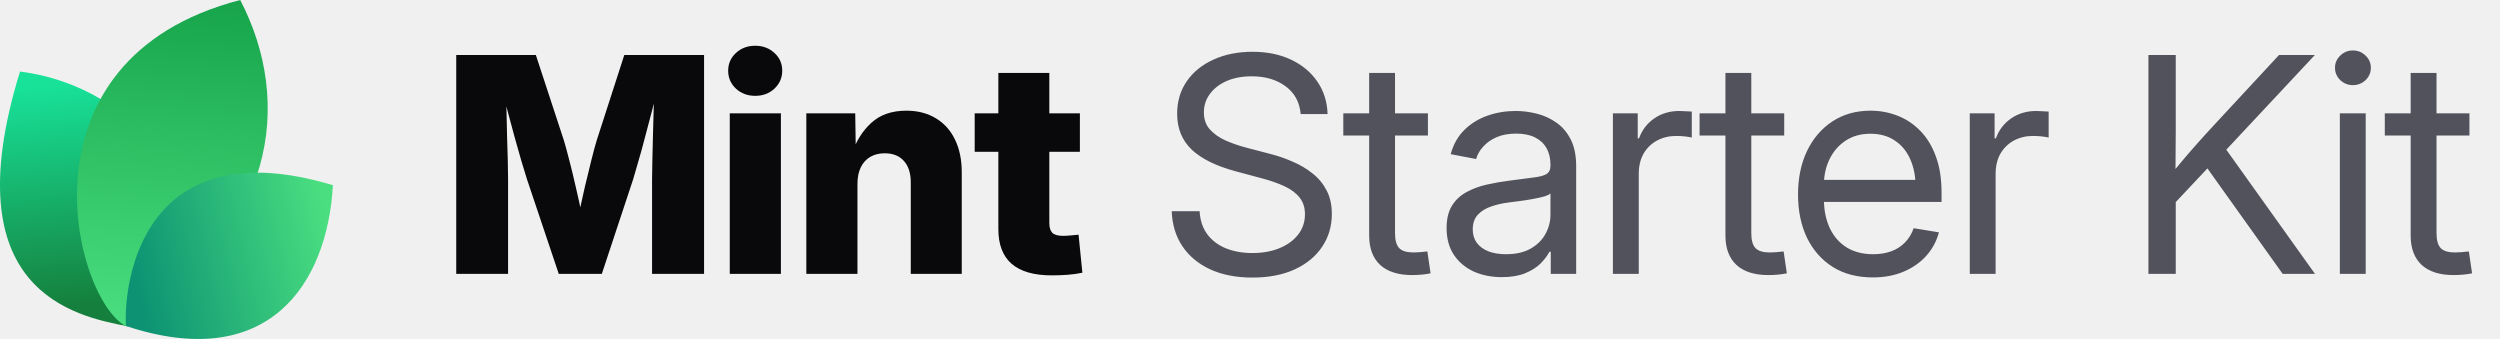
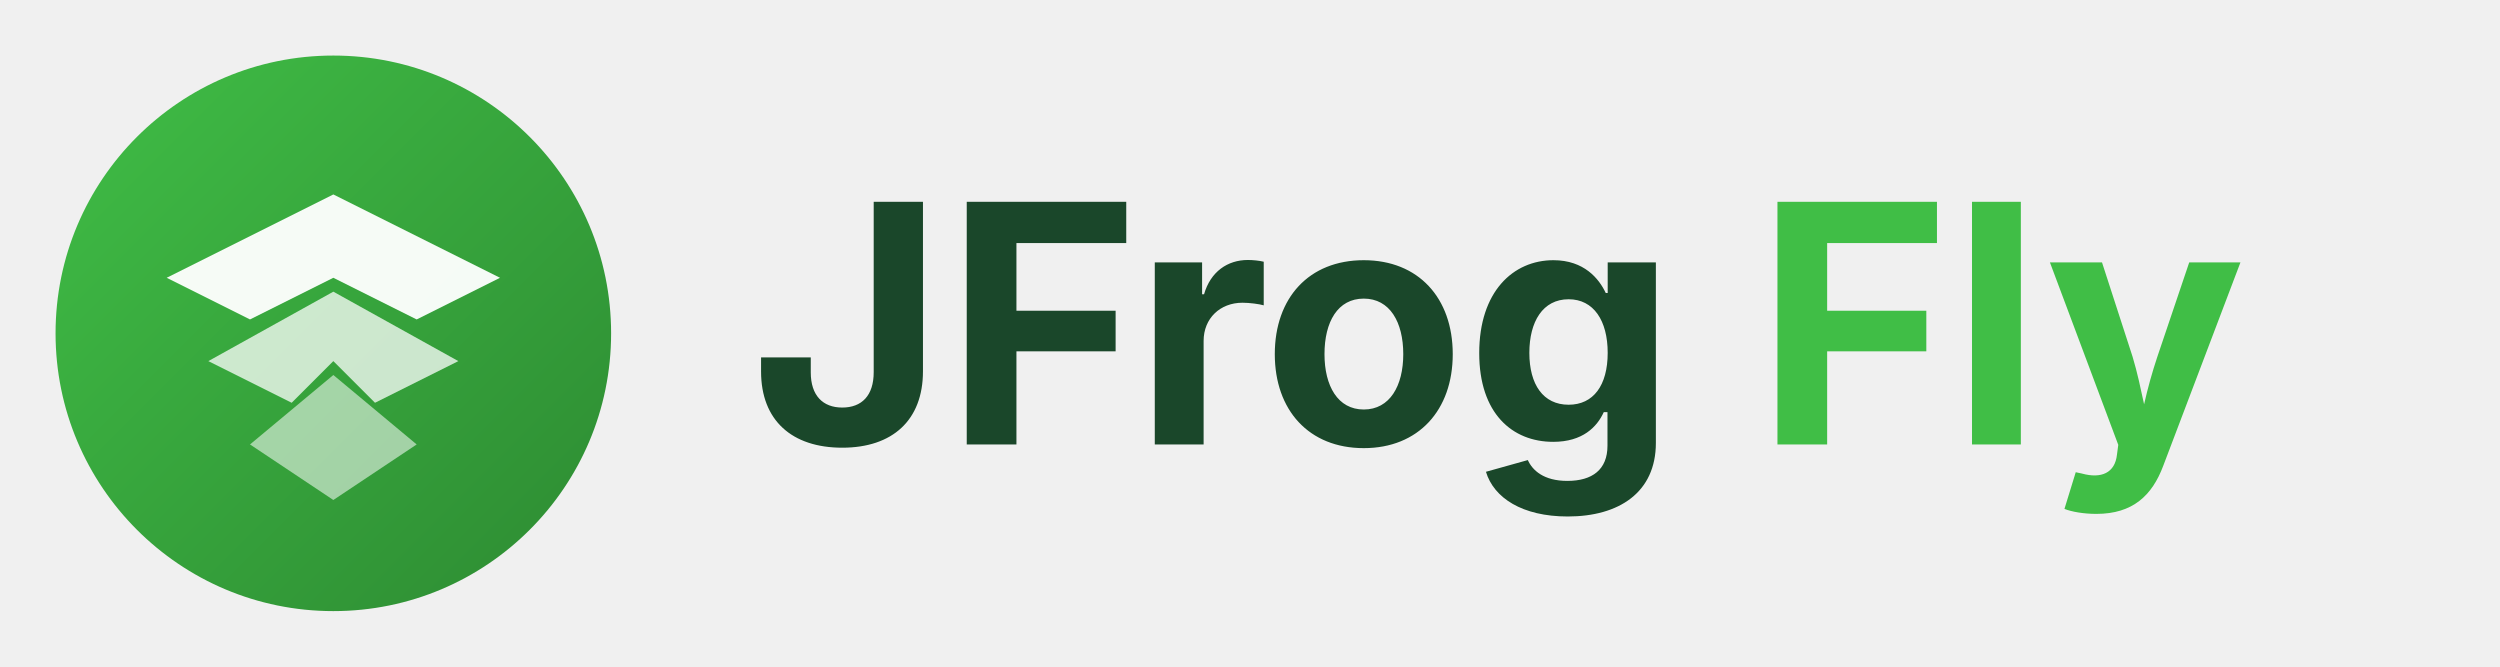
- <svg xmlns="http://www.w3.org/2000/svg" width="177" height="24" viewBox="0 0 177 24" fill="none">
-   <path d="M9.061 23.108C5.268 22.377 -3.391 20.627 1.417 5.064C9.634 6.099 16.973 14.064 9.061 23.108Z" fill="url(#paint0_linear_17557_2020)" />
-   <path d="M8.919 23.094C5.276 21.222 0.784 4.209 17.007 0C20.757 7.193 19.621 16.545 8.919 23.094Z" fill="url(#paint1_linear_17557_2020)" />
-   <path d="M8.914 23.079C8.735 19.882 10.159 9.085 23.57 13.111C23.181 20.123 18.984 26.418 8.914 23.079Z" fill="url(#paint2_linear_17557_2020)" />
-   <path d="M32.301 19.392V3.894H37.938L39.925 9.948C40.036 10.315 40.164 10.787 40.31 11.362C40.462 11.938 40.611 12.552 40.757 13.204C40.91 13.855 41.048 14.483 41.173 15.086C41.305 15.682 41.412 16.192 41.495 16.615H40.695C40.771 16.192 40.871 15.682 40.996 15.086C41.128 14.49 41.267 13.866 41.412 13.214C41.565 12.562 41.714 11.948 41.86 11.373C42.005 10.79 42.133 10.315 42.244 9.948L44.2 3.894H49.848V19.392H46.166V12.704C46.166 12.357 46.173 11.917 46.187 11.383C46.2 10.849 46.214 10.27 46.228 9.646C46.249 9.022 46.266 8.391 46.28 7.753C46.301 7.115 46.311 6.519 46.311 5.964H46.623C46.485 6.561 46.332 7.181 46.166 7.826C45.999 8.471 45.833 9.102 45.666 9.719C45.507 10.336 45.351 10.901 45.198 11.414C45.053 11.928 44.928 12.357 44.824 12.704L42.608 19.392H39.561L37.314 12.704C37.203 12.357 37.072 11.928 36.919 11.414C36.773 10.901 36.614 10.34 36.441 9.729C36.274 9.112 36.104 8.481 35.931 7.836C35.764 7.192 35.608 6.567 35.463 5.964H35.827C35.834 6.512 35.844 7.105 35.858 7.743C35.872 8.374 35.886 9.005 35.9 9.636C35.92 10.26 35.938 10.839 35.952 11.373C35.965 11.907 35.972 12.351 35.972 12.704V19.392H32.301ZM51.668 19.392V8.024H55.288V19.392H51.668ZM53.468 6.786C52.927 6.786 52.473 6.616 52.105 6.276C51.738 5.93 51.554 5.507 51.554 5.007C51.554 4.508 51.738 4.088 52.105 3.749C52.473 3.409 52.927 3.239 53.468 3.239C54.009 3.239 54.463 3.409 54.83 3.749C55.198 4.082 55.382 4.501 55.382 5.007C55.382 5.507 55.198 5.93 54.83 6.276C54.463 6.616 54.009 6.786 53.468 6.786ZM60.708 13.027V19.392H57.088V8.024H60.551L60.593 10.967H60.281C60.593 10.024 61.061 9.268 61.685 8.7C62.309 8.124 63.138 7.836 64.171 7.836C64.975 7.836 65.672 8.017 66.262 8.377C66.851 8.731 67.302 9.234 67.614 9.885C67.933 10.537 68.092 11.307 68.092 12.194V19.392H64.483V12.912C64.483 12.26 64.32 11.754 63.994 11.394C63.675 11.033 63.221 10.853 62.632 10.853C62.25 10.853 61.914 10.936 61.623 11.102C61.332 11.269 61.106 11.515 60.947 11.841C60.787 12.16 60.708 12.555 60.708 13.027ZM76.456 8.024V10.749H69.008V8.024H76.456ZM70.683 5.163H74.292V15.783C74.292 16.102 74.361 16.334 74.5 16.48C74.646 16.625 74.899 16.698 75.259 16.698C75.405 16.698 75.596 16.688 75.831 16.667C76.074 16.646 76.251 16.629 76.362 16.615L76.632 19.309C76.313 19.378 75.963 19.427 75.582 19.455C75.207 19.482 74.836 19.496 74.469 19.496C73.2 19.496 72.25 19.222 71.619 18.674C70.995 18.127 70.683 17.308 70.683 16.22V5.163Z" fill="#09090B" />
-   <path d="M88.667 19.652C87.523 19.652 86.528 19.458 85.682 19.07C84.843 18.681 84.188 18.137 83.716 17.437C83.245 16.736 82.992 15.908 82.957 14.951H84.933C84.968 15.596 85.148 16.14 85.474 16.584C85.8 17.021 86.24 17.354 86.795 17.582C87.35 17.804 87.974 17.915 88.667 17.915C89.388 17.915 90.026 17.801 90.581 17.572C91.143 17.343 91.583 17.024 91.902 16.615C92.228 16.199 92.391 15.717 92.391 15.169C92.391 14.698 92.266 14.306 92.017 13.994C91.767 13.675 91.413 13.408 90.956 13.193C90.498 12.978 89.954 12.787 89.323 12.621L87.502 12.132C86.123 11.765 85.082 11.255 84.382 10.603C83.689 9.944 83.342 9.095 83.342 8.055C83.342 7.174 83.571 6.404 84.028 5.746C84.486 5.087 85.117 4.577 85.921 4.217C86.726 3.849 87.645 3.666 88.678 3.666C89.718 3.666 90.63 3.853 91.413 4.227C92.204 4.602 92.824 5.122 93.275 5.787C93.726 6.446 93.965 7.209 93.993 8.076H92.089C92.013 7.23 91.656 6.574 91.018 6.11C90.387 5.638 89.586 5.403 88.615 5.403C87.95 5.403 87.36 5.513 86.847 5.735C86.341 5.957 85.946 6.262 85.661 6.651C85.377 7.032 85.235 7.469 85.235 7.961C85.235 8.447 85.377 8.849 85.661 9.168C85.946 9.48 86.317 9.74 86.774 9.948C87.232 10.149 87.724 10.319 88.251 10.457L89.884 10.884C90.439 11.023 90.977 11.206 91.496 11.435C92.023 11.657 92.495 11.934 92.911 12.267C93.334 12.593 93.67 12.995 93.92 13.474C94.17 13.945 94.294 14.504 94.294 15.149C94.294 16.015 94.066 16.788 93.608 17.468C93.157 18.148 92.512 18.681 91.673 19.07C90.834 19.458 89.832 19.652 88.667 19.652ZM101.097 8.024V9.594H95.106V8.024H101.097ZM96.937 5.163H98.767V16.521C98.767 17 98.865 17.347 99.059 17.562C99.26 17.77 99.6 17.874 100.078 17.874C100.21 17.874 100.366 17.867 100.546 17.853C100.733 17.832 100.903 17.815 101.056 17.801L101.285 19.351C101.097 19.392 100.886 19.423 100.65 19.444C100.414 19.465 100.189 19.475 99.974 19.475C98.996 19.475 98.244 19.236 97.717 18.758C97.197 18.272 96.937 17.579 96.937 16.677V5.163ZM106.33 19.621C105.595 19.621 104.932 19.489 104.343 19.226C103.754 18.955 103.285 18.564 102.939 18.05C102.592 17.53 102.419 16.896 102.419 16.147C102.419 15.495 102.547 14.965 102.804 14.556C103.06 14.146 103.403 13.828 103.833 13.599C104.263 13.363 104.742 13.186 105.269 13.068C105.796 12.95 106.333 12.857 106.881 12.787C107.574 12.69 108.132 12.617 108.555 12.569C108.978 12.52 109.287 12.441 109.481 12.33C109.675 12.212 109.772 12.014 109.772 11.737V11.654C109.772 11.203 109.679 10.815 109.492 10.489C109.311 10.163 109.041 9.91 108.68 9.729C108.32 9.549 107.872 9.459 107.338 9.459C106.805 9.459 106.34 9.546 105.945 9.719C105.556 9.892 105.241 10.118 104.998 10.395C104.755 10.665 104.593 10.953 104.509 11.258L102.71 10.915C102.897 10.222 103.22 9.65 103.677 9.199C104.135 8.748 104.679 8.412 105.31 8.19C105.941 7.968 106.607 7.857 107.307 7.857C107.8 7.857 108.295 7.92 108.795 8.044C109.301 8.169 109.765 8.381 110.188 8.679C110.611 8.97 110.951 9.369 111.208 9.875C111.464 10.374 111.593 11.005 111.593 11.768V19.392H109.793V17.822H109.7C109.568 18.085 109.363 18.359 109.086 18.643C108.809 18.921 108.444 19.153 107.994 19.34C107.543 19.527 106.988 19.621 106.33 19.621ZM106.621 17.998C107.321 17.998 107.904 17.867 108.368 17.603C108.84 17.333 109.19 16.986 109.419 16.563C109.654 16.133 109.772 15.682 109.772 15.211V13.692C109.703 13.769 109.554 13.841 109.325 13.911C109.096 13.973 108.829 14.032 108.524 14.088C108.226 14.143 107.921 14.192 107.609 14.233C107.304 14.275 107.033 14.309 106.798 14.337C106.354 14.393 105.938 14.49 105.549 14.628C105.168 14.76 104.86 14.954 104.624 15.211C104.388 15.467 104.27 15.811 104.27 16.241C104.27 16.615 104.367 16.934 104.561 17.198C104.762 17.461 105.04 17.662 105.393 17.801C105.747 17.933 106.156 17.998 106.621 17.998ZM114.193 19.392V8.024H115.951V9.792H116.045C116.253 9.209 116.61 8.741 117.116 8.388C117.622 8.034 118.219 7.857 118.905 7.857C119.058 7.857 119.217 7.864 119.384 7.878C119.55 7.885 119.682 7.892 119.779 7.899V9.74C119.716 9.719 119.578 9.695 119.363 9.667C119.155 9.639 118.922 9.625 118.666 9.625C118.174 9.625 117.726 9.733 117.324 9.948C116.922 10.163 116.603 10.471 116.367 10.874C116.138 11.276 116.024 11.758 116.024 12.319V19.392H114.193ZM126.322 8.024V9.594H120.33V8.024H126.322ZM122.161 5.163H123.992V16.521C123.992 17 124.089 17.347 124.283 17.562C124.484 17.77 124.824 17.874 125.302 17.874C125.434 17.874 125.59 17.867 125.77 17.853C125.958 17.832 126.127 17.815 126.28 17.801L126.509 19.351C126.322 19.392 126.11 19.423 125.874 19.444C125.639 19.465 125.413 19.475 125.198 19.475C124.221 19.475 123.468 19.236 122.941 18.758C122.421 18.272 122.161 17.579 122.161 16.677V5.163ZM132.604 19.642C131.502 19.642 130.555 19.396 129.765 18.903C128.974 18.404 128.364 17.714 127.934 16.834C127.511 15.946 127.3 14.927 127.3 13.775C127.3 12.611 127.511 11.584 127.934 10.697C128.364 9.802 128.964 9.102 129.734 8.596C130.51 8.089 131.408 7.836 132.428 7.836C133.1 7.836 133.738 7.954 134.341 8.19C134.952 8.426 135.489 8.783 135.954 9.261C136.425 9.74 136.793 10.343 137.056 11.071C137.327 11.792 137.462 12.645 137.462 13.63V14.296H128.433V12.735H136.463L135.631 13.297C135.631 12.541 135.506 11.876 135.257 11.3C135.007 10.725 134.643 10.277 134.165 9.958C133.686 9.632 133.107 9.469 132.428 9.469C131.748 9.469 131.162 9.632 130.67 9.958C130.177 10.284 129.796 10.725 129.526 11.279C129.262 11.827 129.13 12.441 129.13 13.12V14.046C129.13 14.864 129.273 15.572 129.557 16.168C129.841 16.757 130.243 17.211 130.763 17.53C131.283 17.842 131.901 17.998 132.615 17.998C133.093 17.998 133.523 17.929 133.905 17.79C134.293 17.645 134.619 17.433 134.882 17.156C135.153 16.879 135.354 16.546 135.486 16.157L137.275 16.449C137.108 17.08 136.81 17.634 136.38 18.113C135.95 18.591 135.413 18.966 134.768 19.236C134.123 19.507 133.402 19.642 132.604 19.642ZM139.459 19.392V8.024H141.217V9.792H141.311C141.519 9.209 141.876 8.741 142.382 8.388C142.888 8.034 143.485 7.857 144.171 7.857C144.324 7.857 144.483 7.864 144.649 7.878C144.816 7.885 144.948 7.892 145.045 7.899V9.74C144.982 9.719 144.844 9.695 144.629 9.667C144.421 9.639 144.188 9.625 143.932 9.625C143.439 9.625 142.992 9.733 142.59 9.948C142.188 10.163 141.869 10.471 141.633 10.874C141.404 11.276 141.29 11.758 141.29 12.319V19.392H139.459ZM153.429 14.961V12.715C153.783 12.257 154.136 11.82 154.49 11.404C154.844 10.981 155.204 10.565 155.572 10.156C155.939 9.74 156.314 9.327 156.695 8.918L161.355 3.894H163.893L157.277 10.967H157.184L153.429 14.961ZM152.108 19.392V3.894H154.043V9.241L154.022 12.559L154.043 13.505V19.392H152.108ZM161.615 19.392L155.967 11.477L157.173 9.969L163.903 19.392H161.615ZM165.661 19.392V8.024H167.492V19.392H165.661ZM166.587 6.027C166.24 6.027 165.942 5.909 165.692 5.673C165.443 5.43 165.318 5.139 165.318 4.799C165.318 4.459 165.443 4.172 165.692 3.936C165.942 3.693 166.24 3.572 166.587 3.572C166.934 3.572 167.232 3.693 167.482 3.936C167.731 4.172 167.856 4.459 167.856 4.799C167.856 5.139 167.731 5.43 167.482 5.673C167.232 5.909 166.934 6.027 166.587 6.027ZM174.836 8.024V9.594H168.844V8.024H174.836ZM170.675 5.163H172.506V16.521C172.506 17 172.603 17.347 172.797 17.562C172.998 17.77 173.338 17.874 173.816 17.874C173.948 17.874 174.104 17.867 174.284 17.853C174.472 17.832 174.641 17.815 174.794 17.801L175.023 19.351C174.836 19.392 174.624 19.423 174.388 19.444C174.153 19.465 173.927 19.475 173.712 19.475C172.735 19.475 171.982 19.236 171.455 18.758C170.935 18.272 170.675 17.579 170.675 16.677V5.163Z" fill="#52525C" />
+ <svg xmlns="http://www.w3.org/2000/svg" viewBox="0 0 180 48" fill="none">
  <defs>
-     <linearGradient id="paint0_linear_17557_2020" x1="3.776" y1="5.916" x2="5.232" y2="21.559" gradientUnits="userSpaceOnUse">
-       <stop stop-color="#18E299" />
-       <stop offset="1" stop-color="#15803D" />
-     </linearGradient>
-     <linearGradient id="paint1_linear_17557_2020" x1="12.171" y1="-0.718" x2="10.19" y2="22.983" gradientUnits="userSpaceOnUse">
-       <stop stop-color="#16A34A" />
-       <stop offset="1" stop-color="#4ADE80" />
-     </linearGradient>
-     <linearGradient id="paint2_linear_17557_2020" x1="23.133" y1="15.353" x2="9.338" y2="18.52" gradientUnits="userSpaceOnUse">
-       <stop stop-color="#4ADE80" />
-       <stop offset="1" stop-color="#0D9373" />
+     <linearGradient id="flyGradientLight" x1="0%" y1="0%" x2="100%" y2="100%">
+       <stop offset="0%" style="stop-color:#40BE46" />
+       <stop offset="100%" style="stop-color:#2D8A32" />
    </linearGradient>
  </defs>
+   <circle cx="24" cy="24" r="20" fill="url(#flyGradientLight)" />
+   <path d="M12 20 L24 14 L36 20 L30 23 L24 20 L18 23 Z" fill="white" opacity="0.95" />
+   <path d="M15 26 L24 21 L33 26 L27 29 L24 26 L21 29 Z" fill="white" opacity="0.75" />
+   <path d="M18 32 L24 27 L30 32 L24 36 Z" fill="white" opacity="0.55" />
+   <text x="54" y="32" font-family="Inter, -apple-system, BlinkMacSystemFont, sans-serif" font-size="24" font-weight="700" fill="#1A472A">
+     <tspan>JFrog</tspan>
+     <tspan fill="#40BE46"> Fly</tspan>
+   </text>
</svg>
